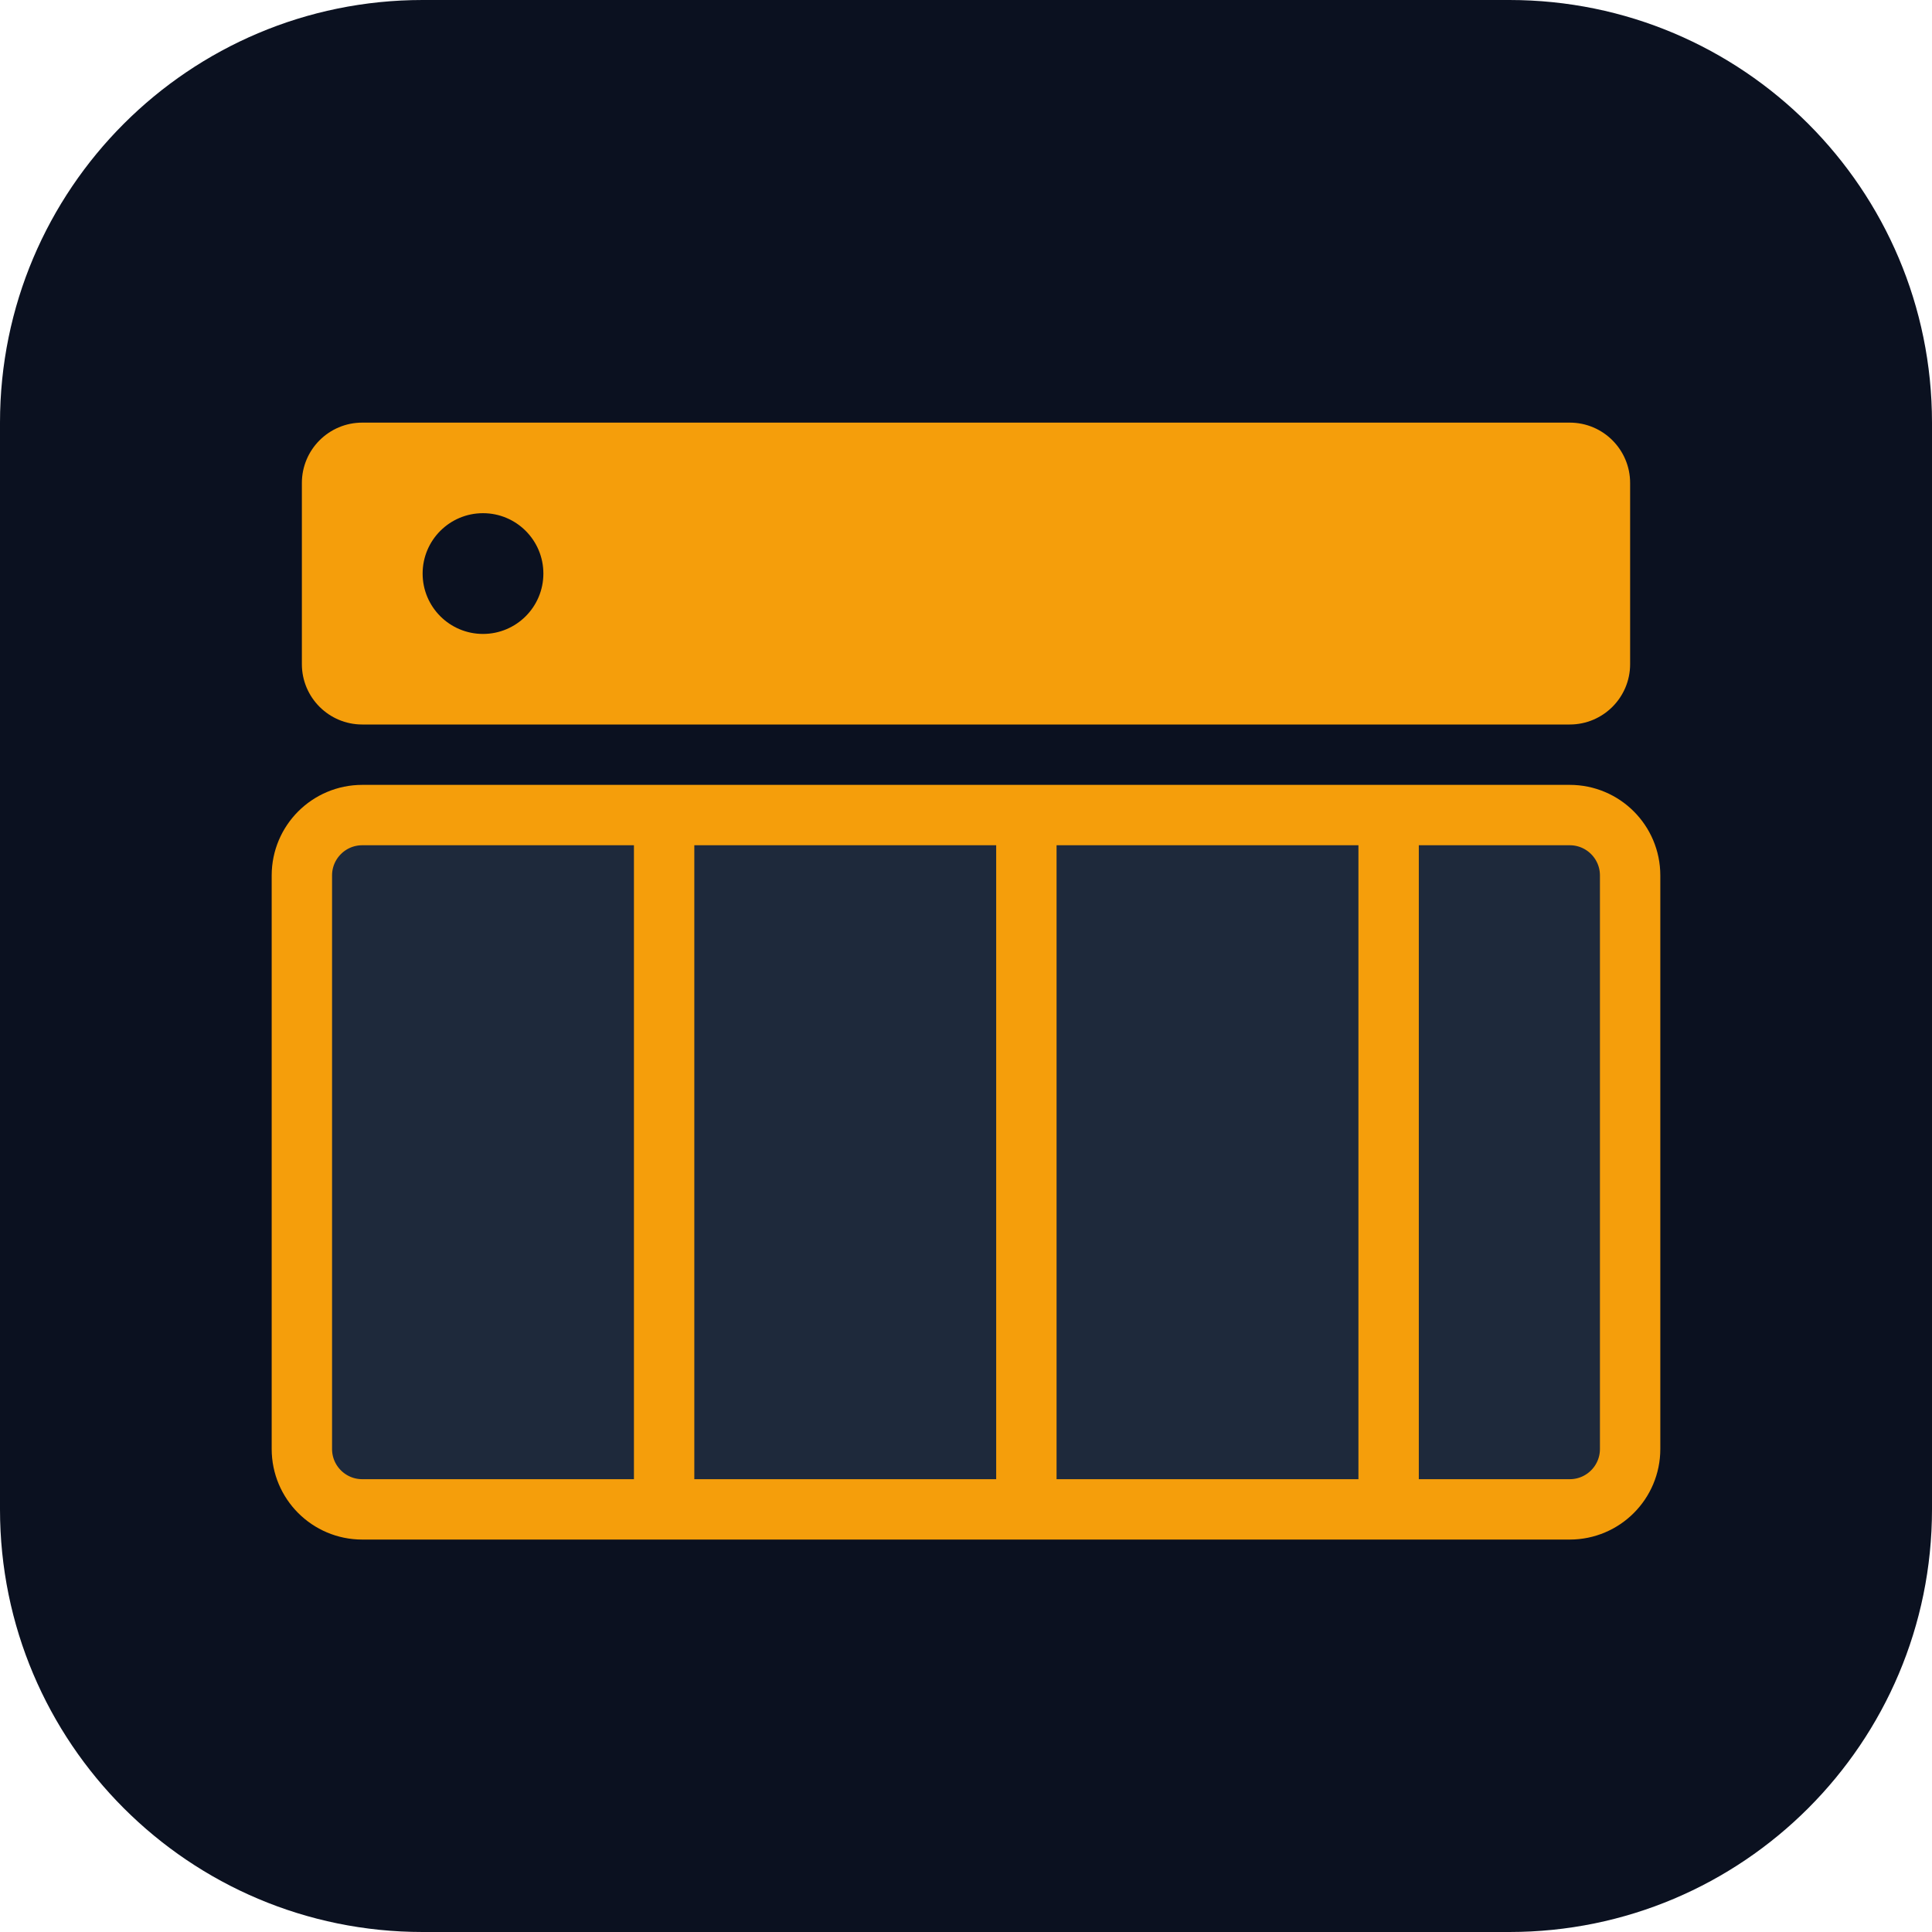
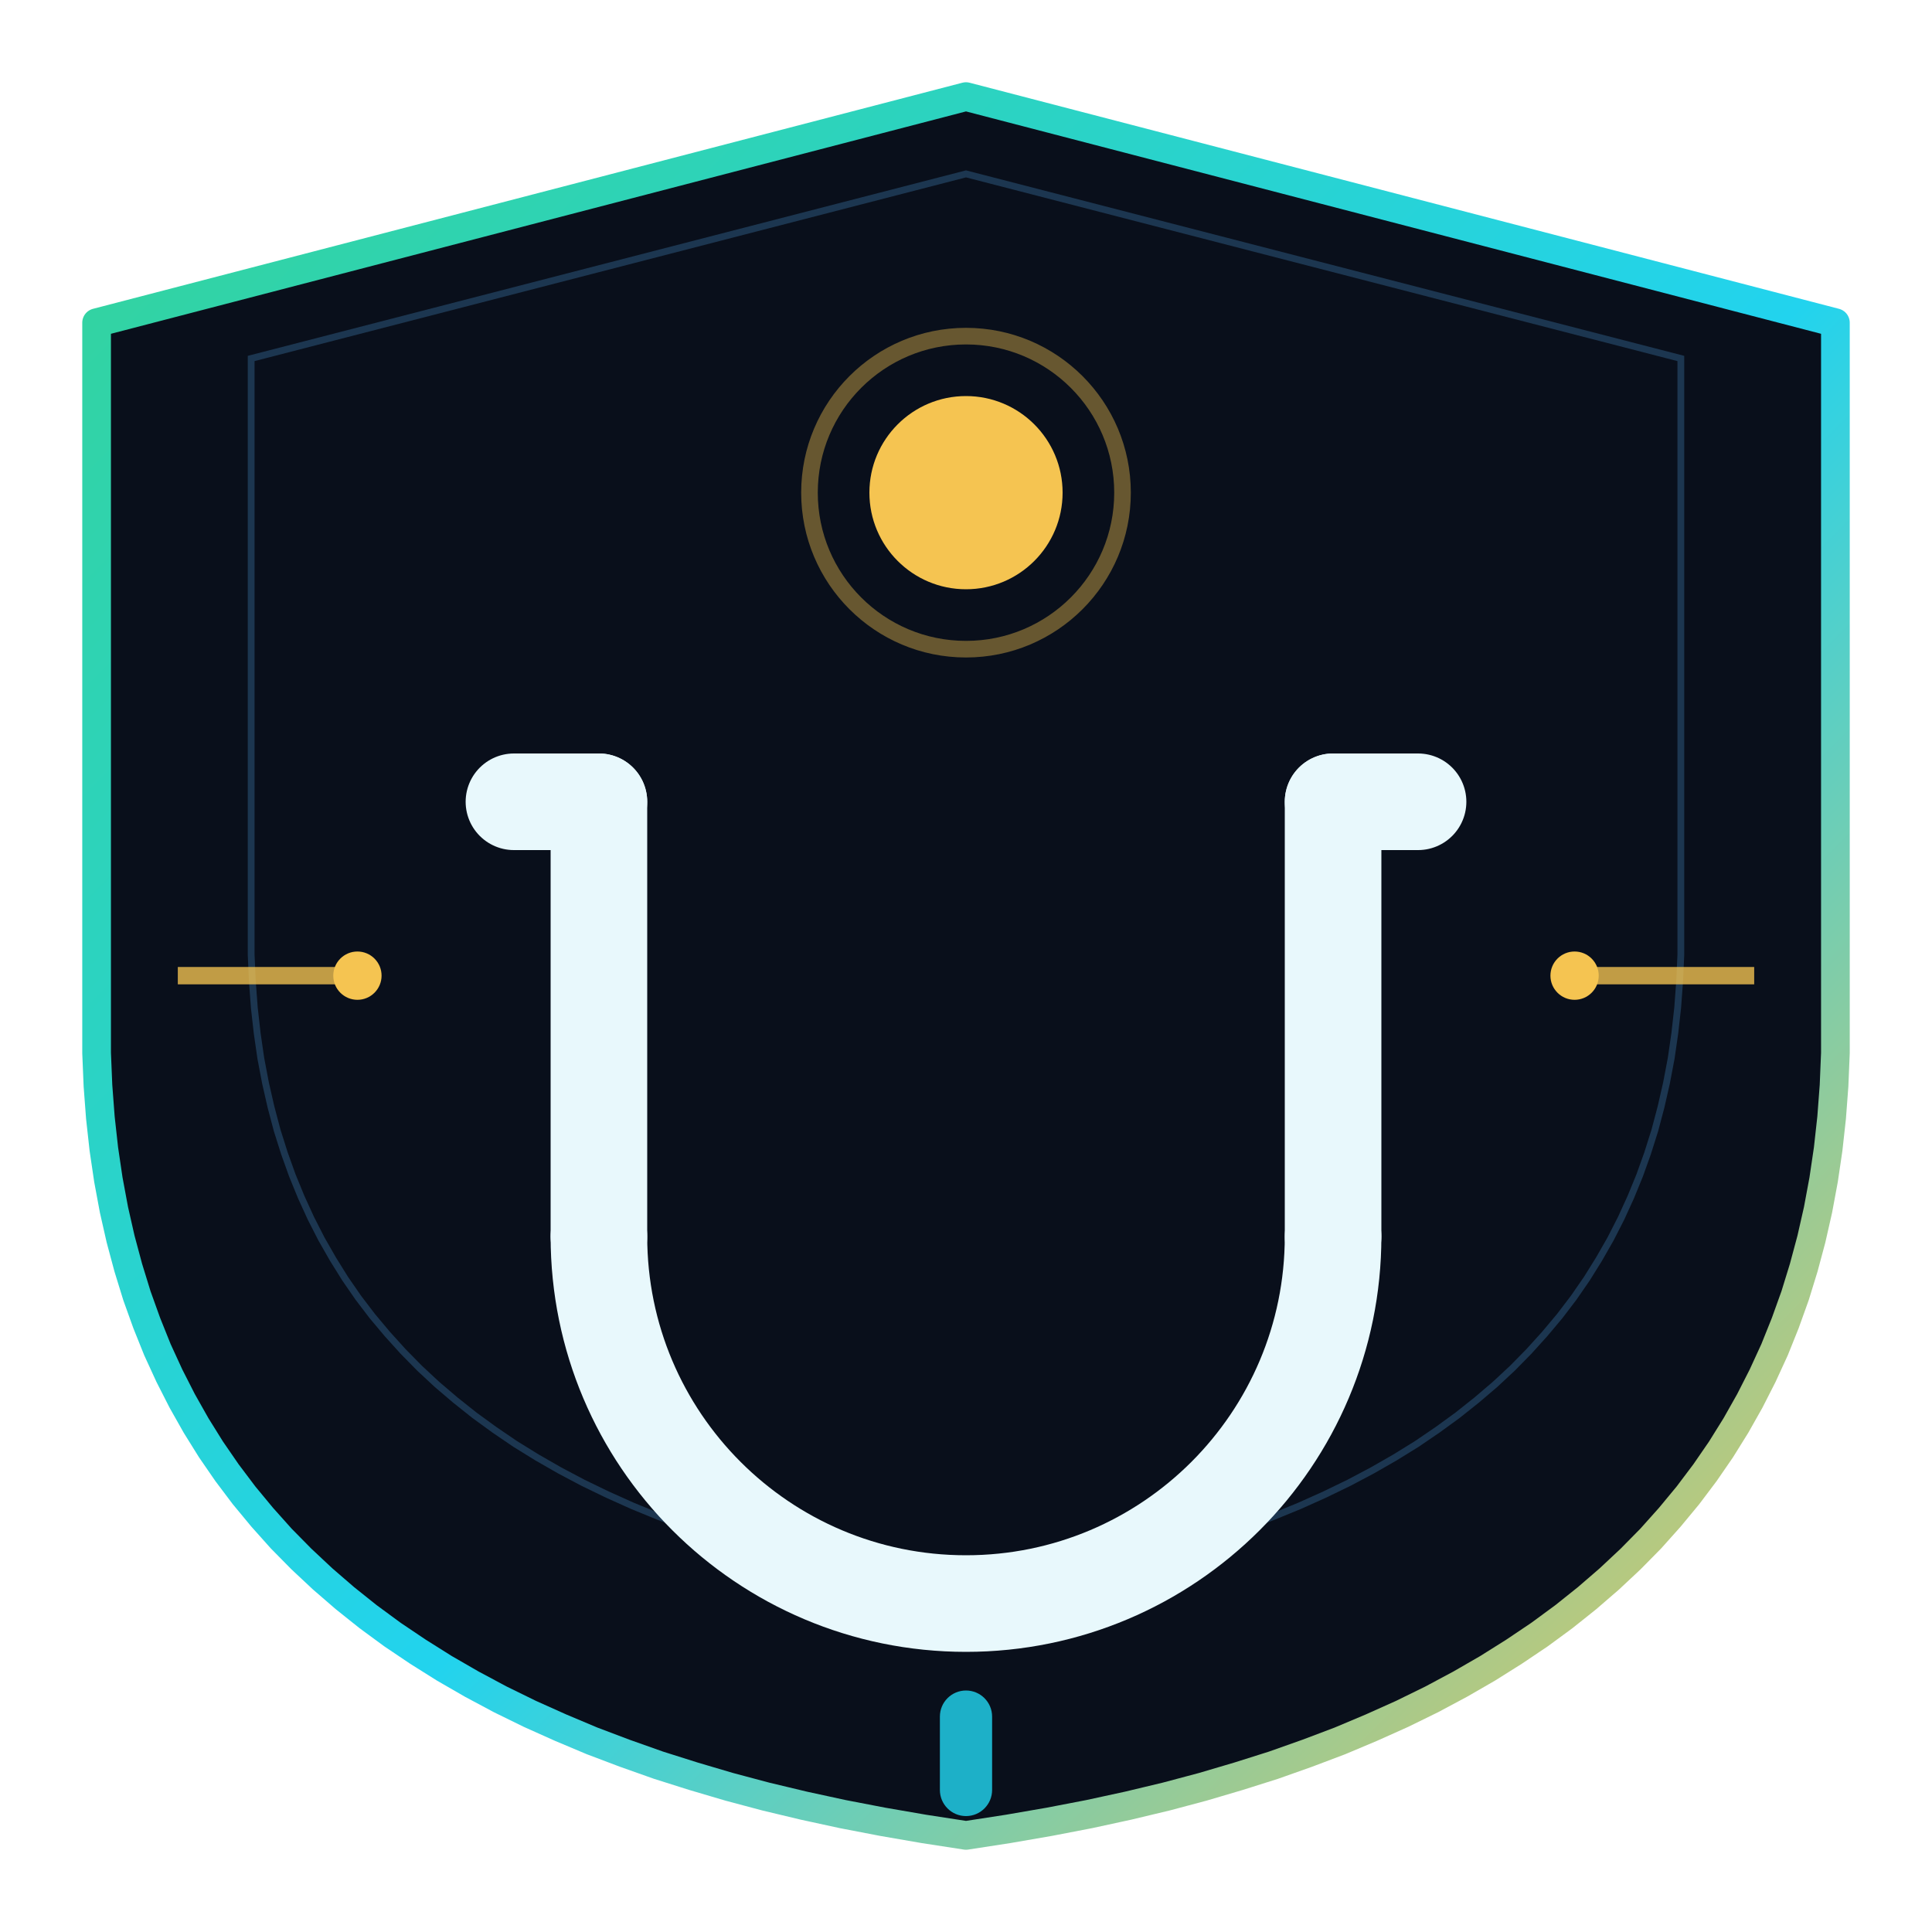
- <svg xmlns="http://www.w3.org/2000/svg" viewBox="0 0 64 64">
-   <rect width="64" height="64" rx="14" fill="#0B1120" />
-   <rect x="10" y="14" width="44" height="10" rx="2" fill="#F59E0B" />
-   <rect x="10" y="27" width="44" height="23" rx="2" fill="#1E293B" stroke="#F59E0B" stroke-width="2" />
-   <line x1="22" y1="27" x2="22" y2="50" stroke="#F59E0B" stroke-width="2" />
-   <line x1="34" y1="27" x2="34" y2="50" stroke="#F59E0B" stroke-width="2" />
-   <line x1="46" y1="27" x2="46" y2="50" stroke="#F59E0B" stroke-width="2" />
-   <circle cx="16" cy="19" r="2" fill="#0B1120" />
+ <svg xmlns="http://www.w3.org/2000/svg" viewBox="0 0 128 128" role="img" aria-label="شعار أبو نواف — Abu Nawaf Ethical Hacker">
+   <defs>
+     <linearGradient id="anRim" x1="0" y1="0" x2="1" y2="1">
+       <stop offset="0" stop-color="#34D399" />
+       <stop offset=".55" stop-color="#22D3EE" />
+       <stop offset="1" stop-color="#F5C451" />
+     </linearGradient>
+   </defs>
+   <path d="M64.0 6.4 L121.6 21.38 L121.6 69.76 L121.6 69.76 L121.51 71.93 L121.35 74.05 L121.12 76.13 L120.82 78.16 L120.45 80.15 L120.01 82.09 L119.5 83.99 L118.93 85.84 L118.28 87.65 L117.57 89.42 L116.78 91.14 L115.93 92.81 L115.01 94.44 L114.02 96.03 L112.96 97.57 L111.83 99.07 L110.63 100.52 L109.37 101.93 L108.03 103.29 L106.62 104.61 L105.15 105.88 L103.61 107.11 L101.99 108.3 L100.31 109.43 L98.56 110.53 L96.74 111.58 L94.85 112.59 L92.89 113.55 L90.86 114.46 L88.77 115.34 L86.6 116.16 L84.37 116.95 L82.06 117.68 L79.69 118.38 L77.25 119.03 L74.74 119.63 L72.16 120.19 L69.51 120.7 L66.79 121.17 L64.0 121.6 L61.21 121.17 L58.49 120.7 L55.84 120.19 L53.26 119.63 L50.75 119.03 L48.31 118.38 L45.94 117.68 L43.63 116.95 L41.4 116.16 L39.23 115.34 L37.14 114.46 L35.11 113.55 L33.15 112.59 L31.26 111.58 L29.44 110.53 L27.69 109.43 L26.01 108.3 L24.39 107.11 L22.85 105.88 L21.38 104.61 L19.97 103.29 L18.63 101.93 L17.37 100.52 L16.17 99.07 L15.04 97.57 L13.98 96.03 L12.99 94.44 L12.07 92.81 L11.22 91.14 L10.43 89.42 L9.72 87.65 L9.07 85.84 L8.5 83.99 L7.99 82.09 L7.55 80.15 L7.18 78.16 L6.88 76.13 L6.65 74.05 L6.49 71.93 L6.4 69.76 L6.4 21.38 Z" fill="#090F1B" stroke="url(#anRim)" stroke-width="1.9" stroke-linejoin="round" />
+   <path d="M64.0 11.52 L111.36 23.75 L111.36 63.26 L111.36 63.26 L111.28 65.03 L111.15 66.77 L110.96 68.46 L110.72 70.12 L110.41 71.75 L110.05 73.33 L109.64 74.88 L109.16 76.4 L108.63 77.88 L108.04 79.32 L107.4 80.72 L106.7 82.09 L105.94 83.42 L105.13 84.72 L104.26 85.98 L103.33 87.2 L102.34 88.38 L101.3 89.53 L100.2 90.65 L99.05 91.72 L97.83 92.76 L96.56 93.77 L95.24 94.73 L93.86 95.67 L92.42 96.56 L90.92 97.42 L89.37 98.24 L87.76 99.02 L86.09 99.77 L84.36 100.48 L82.58 101.16 L80.75 101.8 L78.85 102.4 L76.9 102.97 L74.89 103.5 L72.83 103.99 L70.71 104.45 L68.53 104.87 L66.29 105.25 L64.0 105.6 L61.71 105.25 L59.47 104.87 L57.29 104.45 L55.17 103.99 L53.11 103.5 L51.1 102.97 L49.15 102.4 L47.25 101.8 L45.42 101.16 L43.64 100.48 L41.91 99.77 L40.24 99.02 L38.63 98.24 L37.08 97.42 L35.58 96.56 L34.14 95.67 L32.76 94.73 L31.44 93.77 L30.17 92.76 L28.95 91.72 L27.8 90.65 L26.7 89.53 L25.66 88.38 L24.67 87.2 L23.74 85.98 L22.87 84.72 L22.06 83.42 L21.3 82.09 L20.6 80.72 L19.96 79.32 L19.37 77.88 L18.84 76.4 L18.36 74.88 L17.95 73.33 L17.59 71.75 L17.28 70.12 L17.04 68.46 L16.85 66.77 L16.72 65.03 L16.64 63.26 L16.64 23.75 Z" fill="none" stroke="#1C3650" stroke-width=".45" />
+   <path d="M39.68 81.92 A24.32 24.32 0 0 0 88.32 81.92" fill="none" stroke="#E8F8FC" stroke-width="6.4" stroke-linecap="round" />
+   <path d="M39.68 53.12 L39.68 81.92 M88.32 53.12 L88.32 81.92" fill="none" stroke="#E8F8FC" stroke-width="6.4" stroke-linecap="round" />
+   <path d="M34.05 53.12 L39.68 53.12 M88.32 53.12 L93.95 53.12" fill="none" stroke="#E8F8FC" stroke-width="6.4" stroke-linecap="round" />
+   <circle cx="64.0" cy="32.64" r="10.37" fill="none" stroke="#F5C451" stroke-opacity=".4" stroke-width="1.1" />
+   <circle cx="64.0" cy="32.64" r="6.4" fill="#F5C451" />
+   <path d="M116.22 64.64 H104.32" stroke="#F5C451" stroke-opacity=".78" stroke-width="1.15" />
+   <path d="M11.78 64.64 H23.68" stroke="#F5C451" stroke-opacity=".78" stroke-width="1.15" />
+   <circle cx="104.32" cy="64.64" r="1.6" fill="#F5C451" />
+   <circle cx="23.68" cy="64.64" r="1.6" fill="#F5C451" />
+   <rect x="62.27" y="112.0" width="3.46" height="8.32" rx="1.73" fill="#22D3EE" fill-opacity=".82" />
</svg>
